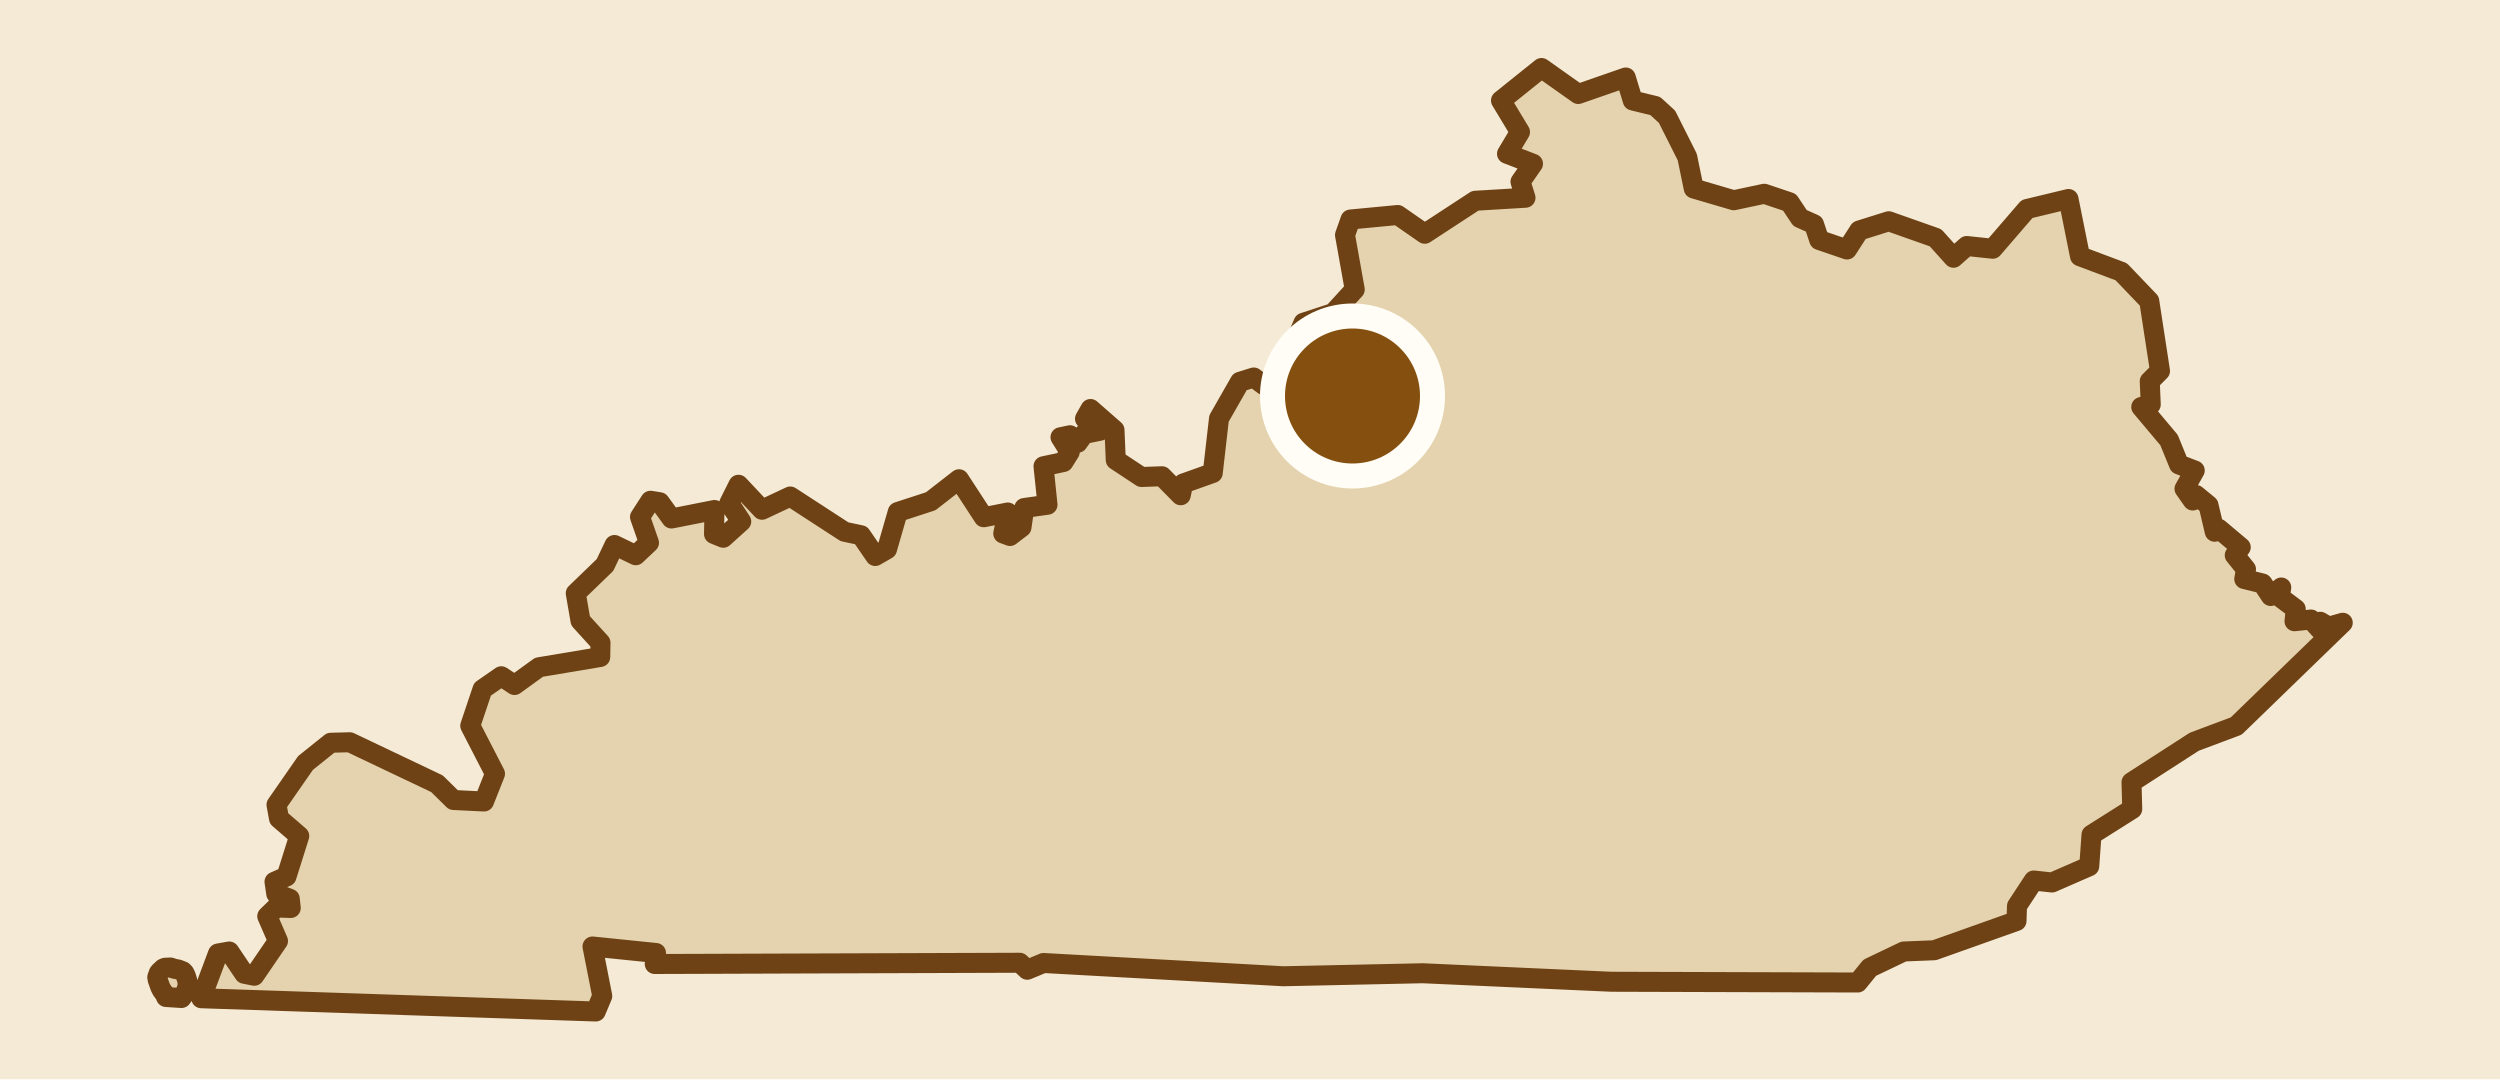
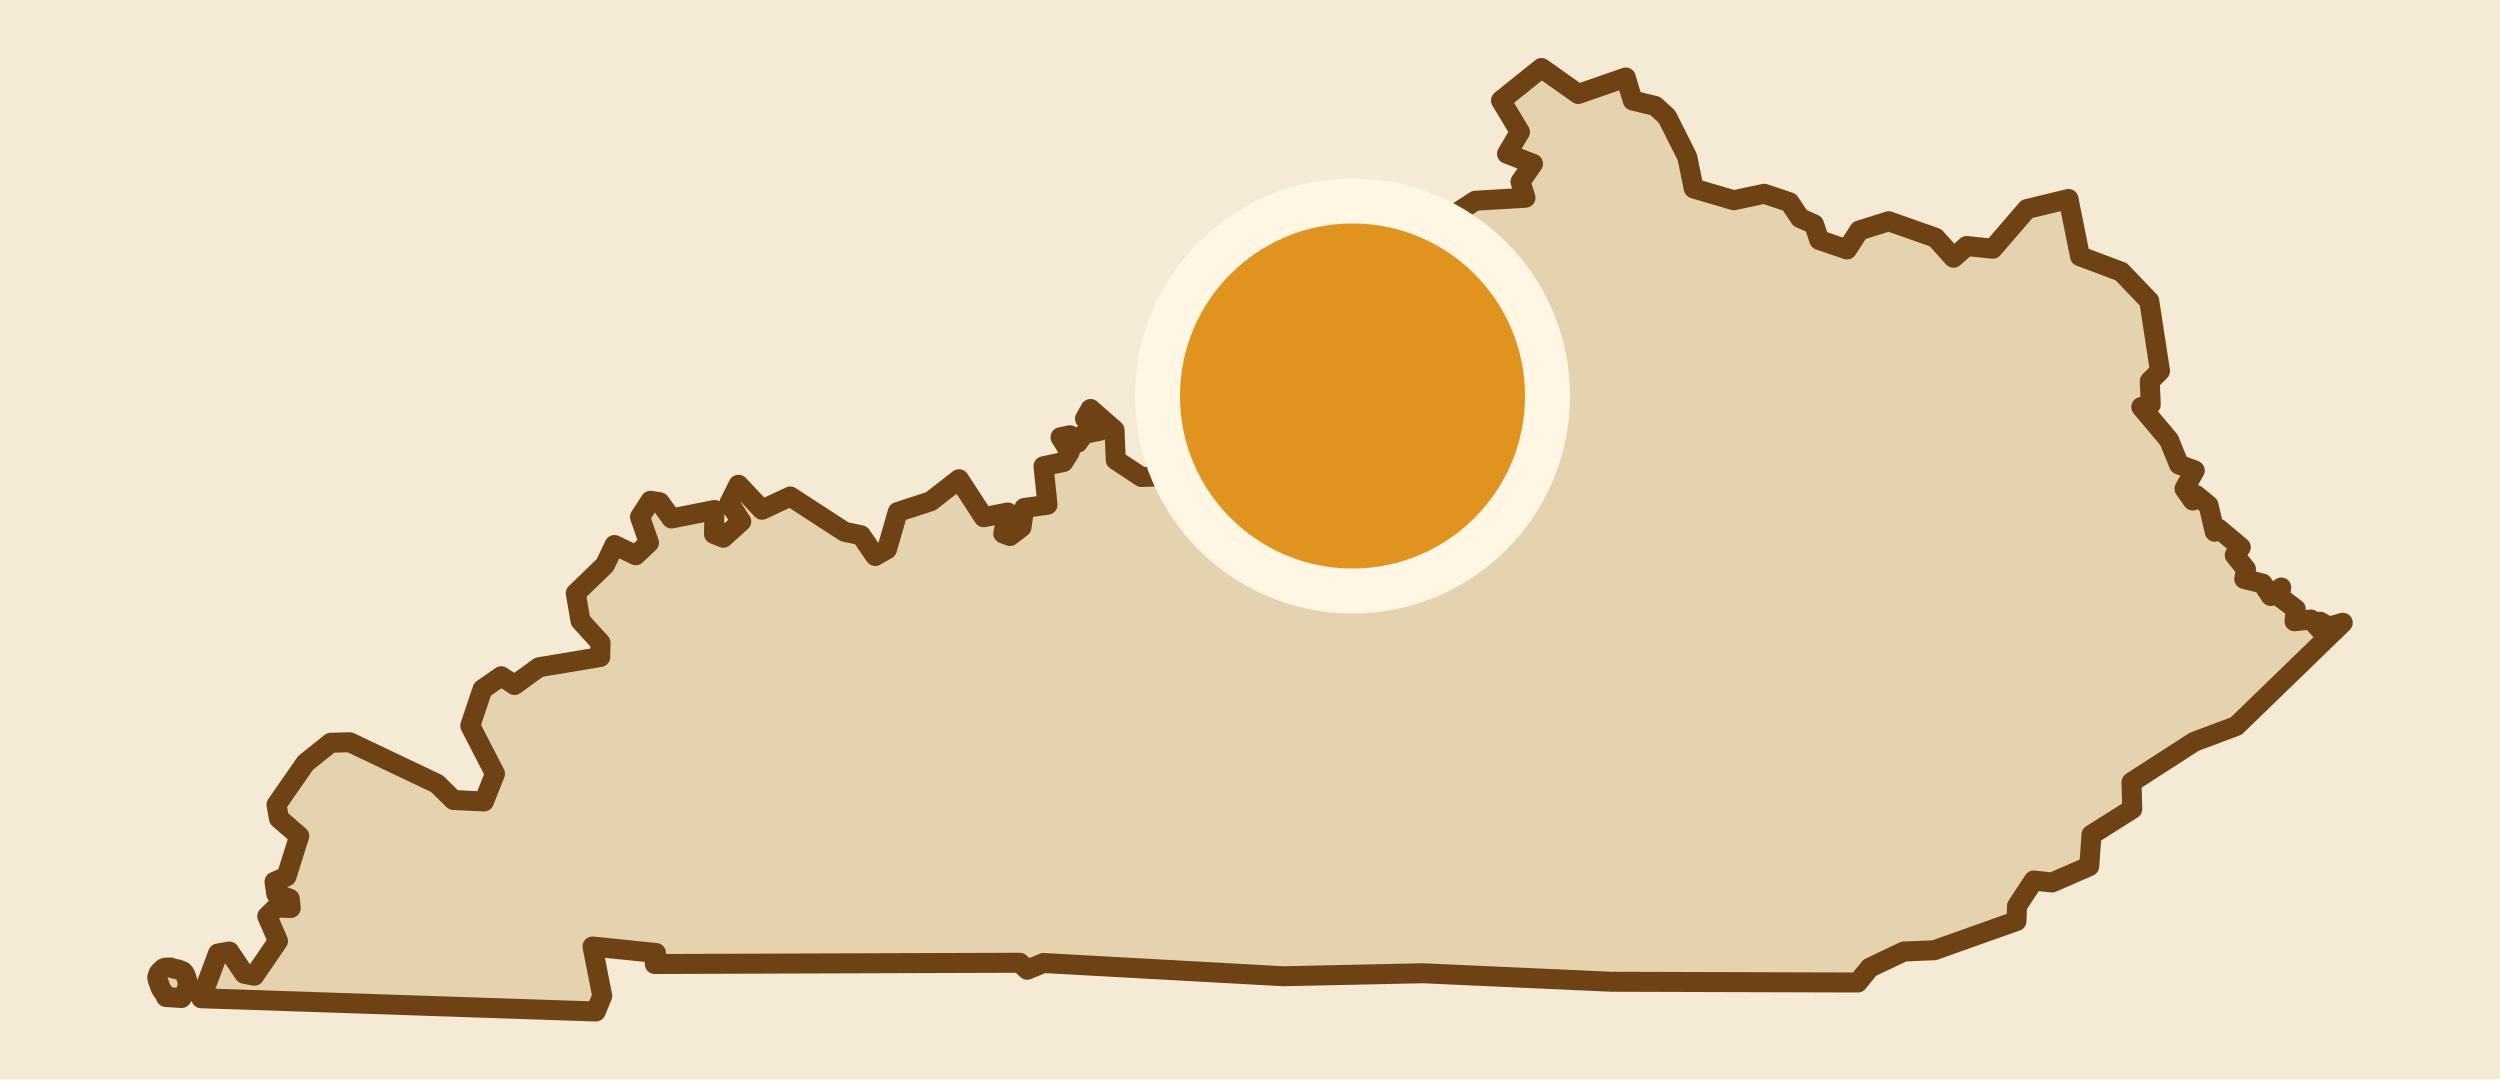
<svg xmlns="http://www.w3.org/2000/svg" viewBox="0 0 1000 431.7">
  <rect width="1000" height="431.7" fill="#f4ead6" />
  <path fill="#e4d3ae" stroke="#6e4214" stroke-width="8" stroke-linejoin="round" fill-rule="evenodd" d="M80.5 399.3L87.2 381.4L91.7 380.6L97.7 389.5L101.7 390.3L111.2 376.4L106.9 366.5L110.5 363.0L116.3 363.2L115.9 359.5L110.5 357.5L109.8 352.7L114.6 350.6L119.7 334.4L111.6 327.4L110.6 321.9L122.2 305.2L132.3 297.1L139.9 296.9L174.8 313.5L181.4 320.0L193.6 320.6L198.0 309.5L188.1 290.3L193.0 275.7L200.5 270.5L205.8 274.0L215.6 266.9L240.1 262.8L240.2 257.1L232.2 248.3L230.3 237.3L242.0 226.0L245.8 218.0L254.3 222.1L259.6 217.1L256.0 206.8L260.2 200.3L263.9 200.9L268.6 207.4L285.8 204.0L285.6 213.6L289.3 215.1L296.5 208.6L291.7 201.3L295.4 193.9L304.8 203.9L316.1 198.6L337.8 212.7L344.4 214.1L350.1 222.4L354.8 219.7L359.1 204.8L372.3 200.5L383.6 191.7L393.5 206.9L403.1 205.0L401.3 213.4L404.0 214.4L408.6 210.9L409.7 203.2L419.0 201.9L417.4 186.5L425.4 184.8L427.9 180.8L424.2 174.9L428.0 174.1L431.1 177.1L433.6 173.6L440.0 172.3L434.0 167.5L436.2 163.6L445.8 172.0L446.3 184.0L456.6 190.8L464.8 190.5L472.3 198.1L473.3 193.4L485.1 189.2L487.6 167.4L496.0 152.7L501.5 151.0L505.5 154.0L512.5 150.0L521.4 129.1L533.3 125.2L541.9 115.8L538.0 94.0L540.2 87.8L559.1 86.0L569.9 93.5L590.1 80.3L610.2 79.1L608.2 72.7L613.2 65.5L602.8 61.5L608.0 52.8L600.4 40.2L616.6 27.2L631.3 37.6L650.3 31.0L653.1 40.2L662.1 42.4L666.8 46.7L674.9 62.8L677.5 75.4L693.5 80.1L705.7 77.5L715.8 80.9L720.0 87.2L725.6 89.7L727.7 96.0L738.8 99.8L743.7 92.2L755.5 88.5L774.2 95.1L781.4 103.1L786.7 98.4L797.1 99.5L810.8 83.6L827.4 79.6L832.0 102.5L848.5 108.7L859.7 120.4L864.0 148.4L859.9 152.5L860.3 161.8L856.5 162.8L867.6 176.0L871.6 185.8L877.9 188.2L873.8 195.5L877.1 200.2L878.4 198.0L883.4 202.1L885.9 212.7L887.5 211.5L896.3 218.9L893.9 222.1L898.4 227.7L897.7 231.6L905.0 233.4L908.3 238.4L912.5 235.0L911.9 238.8L918.3 243.6L917.8 248.5L924.4 247.8L927.8 251.6L928.1 248.7L931.5 250.7L937.1 249.1L894.5 290.4L877.7 296.7L852.6 312.9L852.9 323.6L836.6 333.9L835.7 346.5L820.8 353.0L813.5 352.2L806.8 362.4L806.6 368.4L773.7 380.1L761.5 380.6L747.9 387.1L743.1 393.0L644.5 392.7L569.1 389.3L513.3 390.5L417.4 385.2L410.9 387.9L407.9 385.1L261.9 385.6L262.4 381.2L237.0 378.6L240.9 398.4L238.3 404.6L80.5 399.3ZM62.9 390.9L63.5 389.2L64.0 388.6L65.3 387.4L66.0 387.1L68.2 387.0L69.7 387.5L71.3 387.8L73.1 388.5L73.7 389.1L74.3 390.3L74.9 392.2L75.1 393.7L75.0 394.6L74.2 396.9L72.6 399.2L66.4 398.8L66.0 397.8L64.7 396.0L64.1 394.8L63.1 392.0L62.9 390.9Z" />
-   <circle cx="541.0" cy="158.4" r="32" fill="#85500f" stroke="#fffdf6" stroke-width="10" />
+   <circle cx="541.0" cy="158.4" r="78" fill="#e0941f" stroke="#fff6e4" stroke-width="18" />
</svg>
